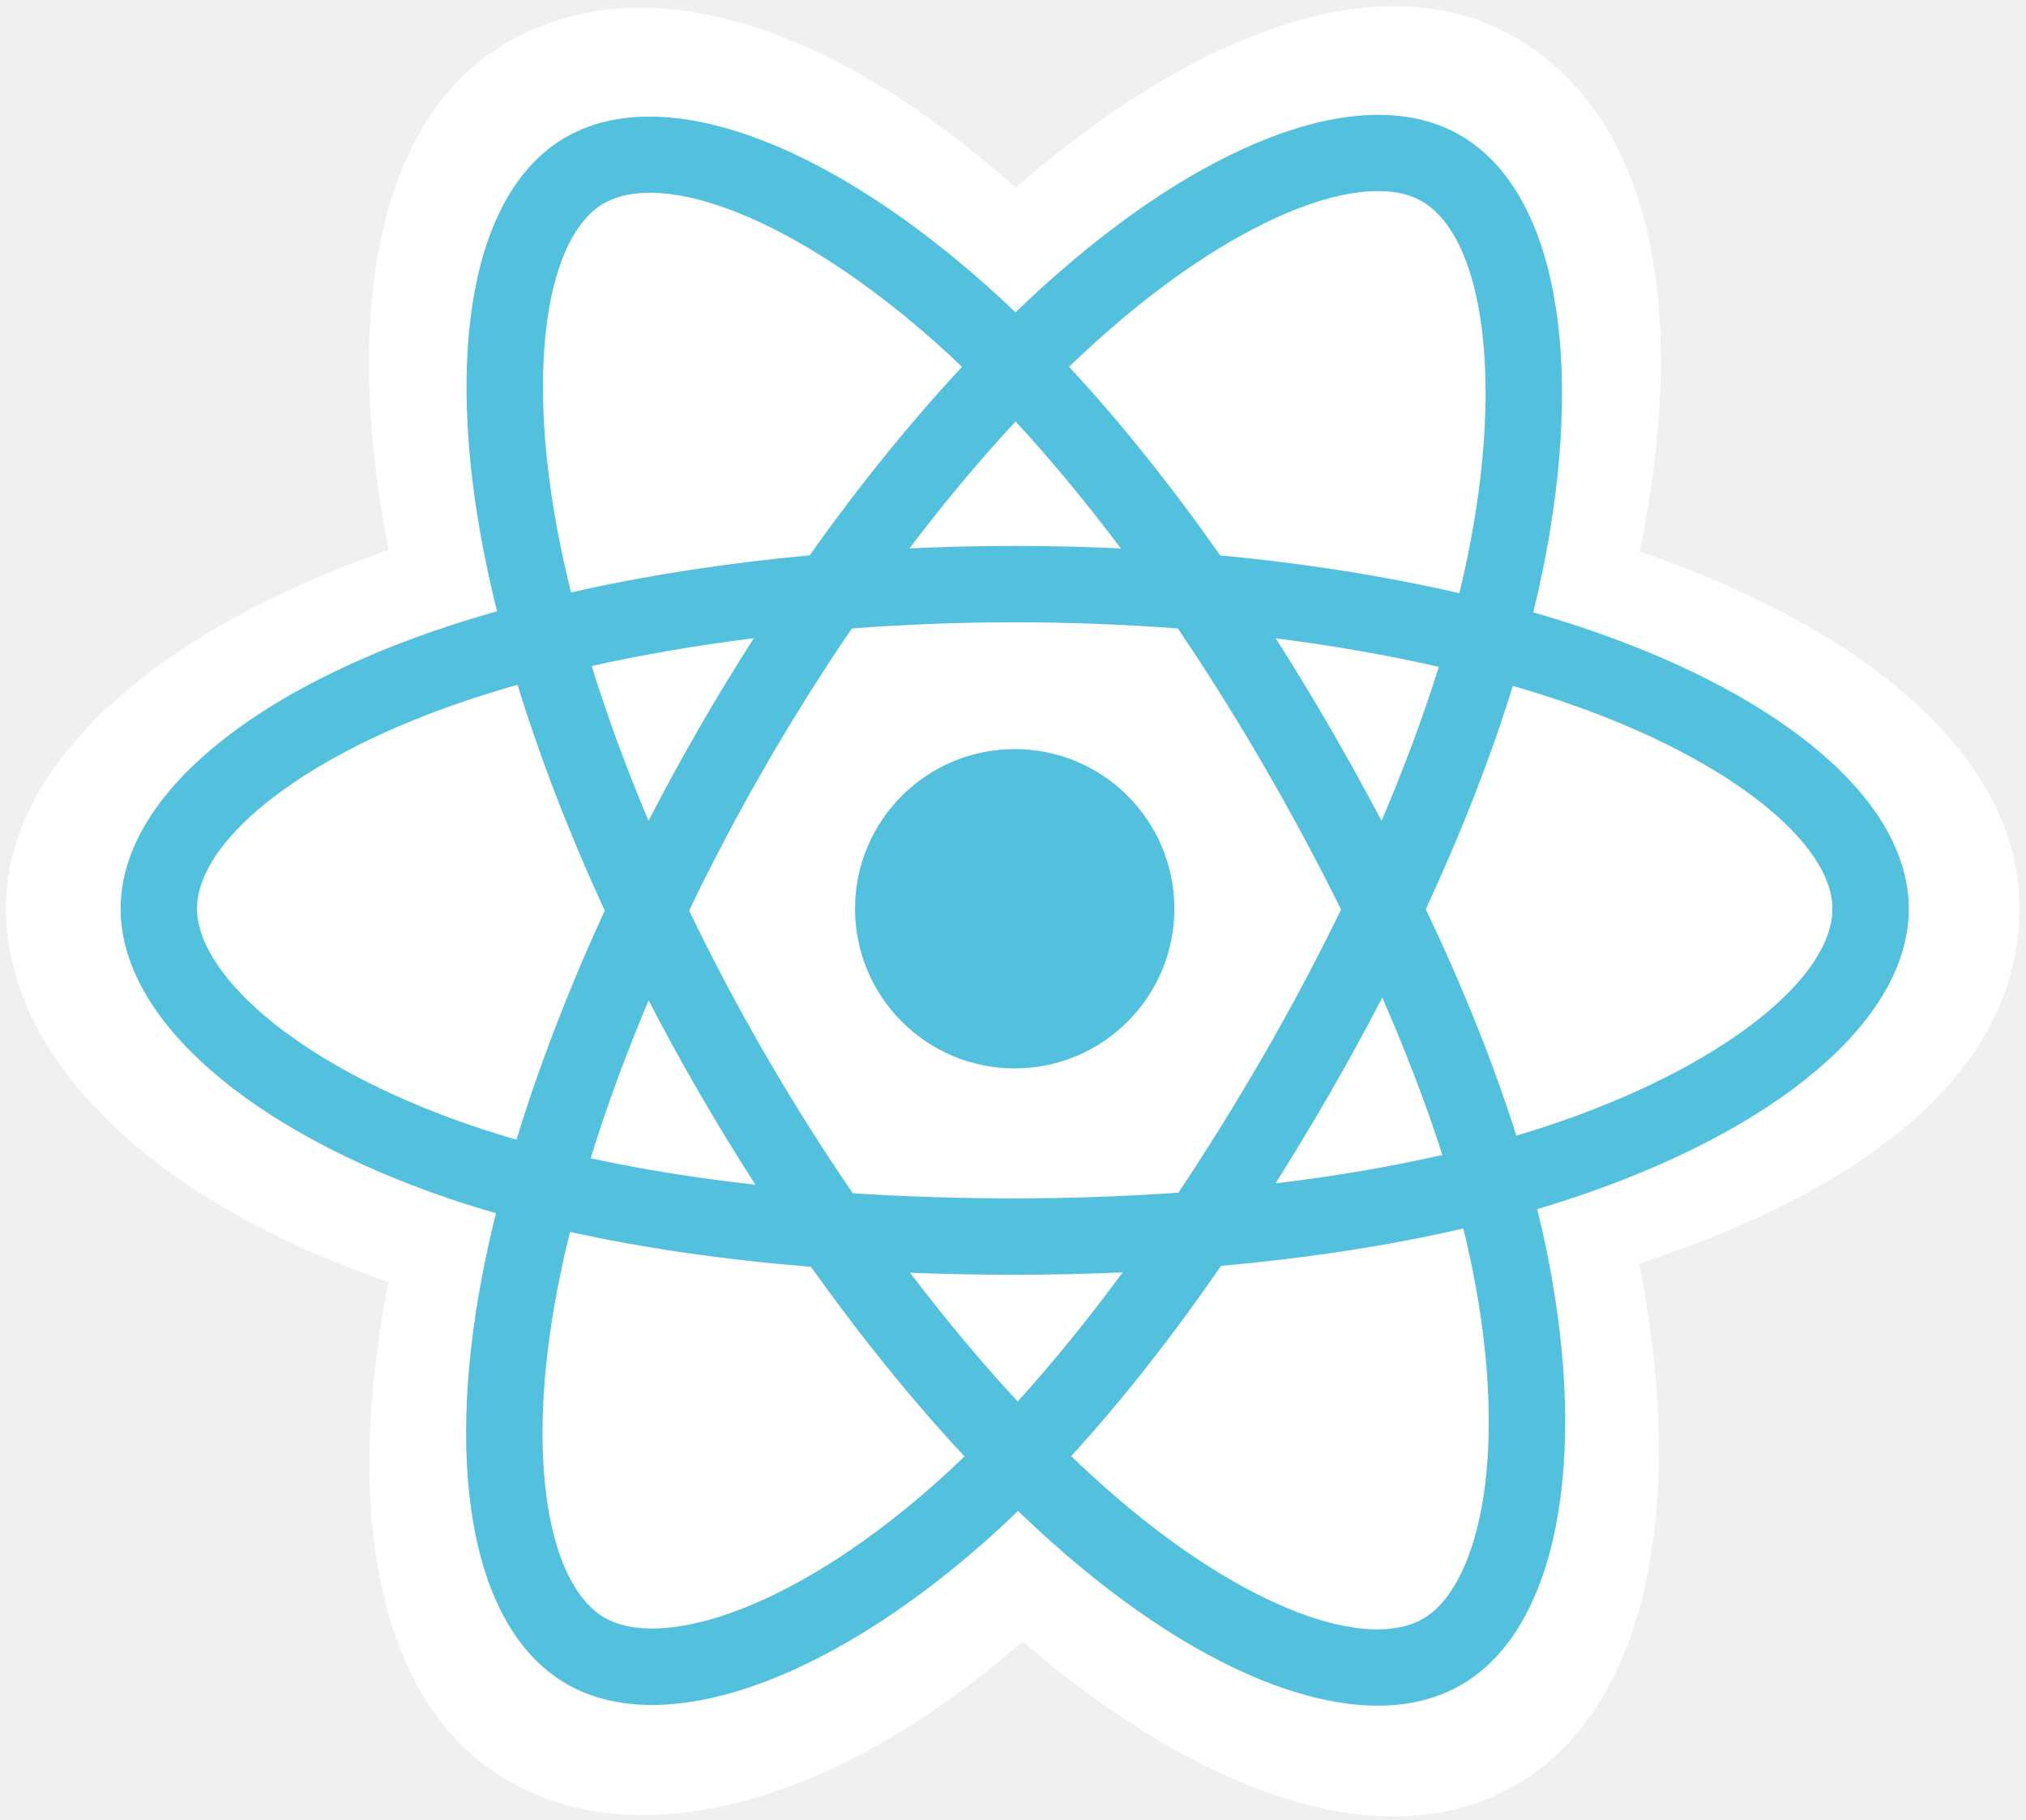
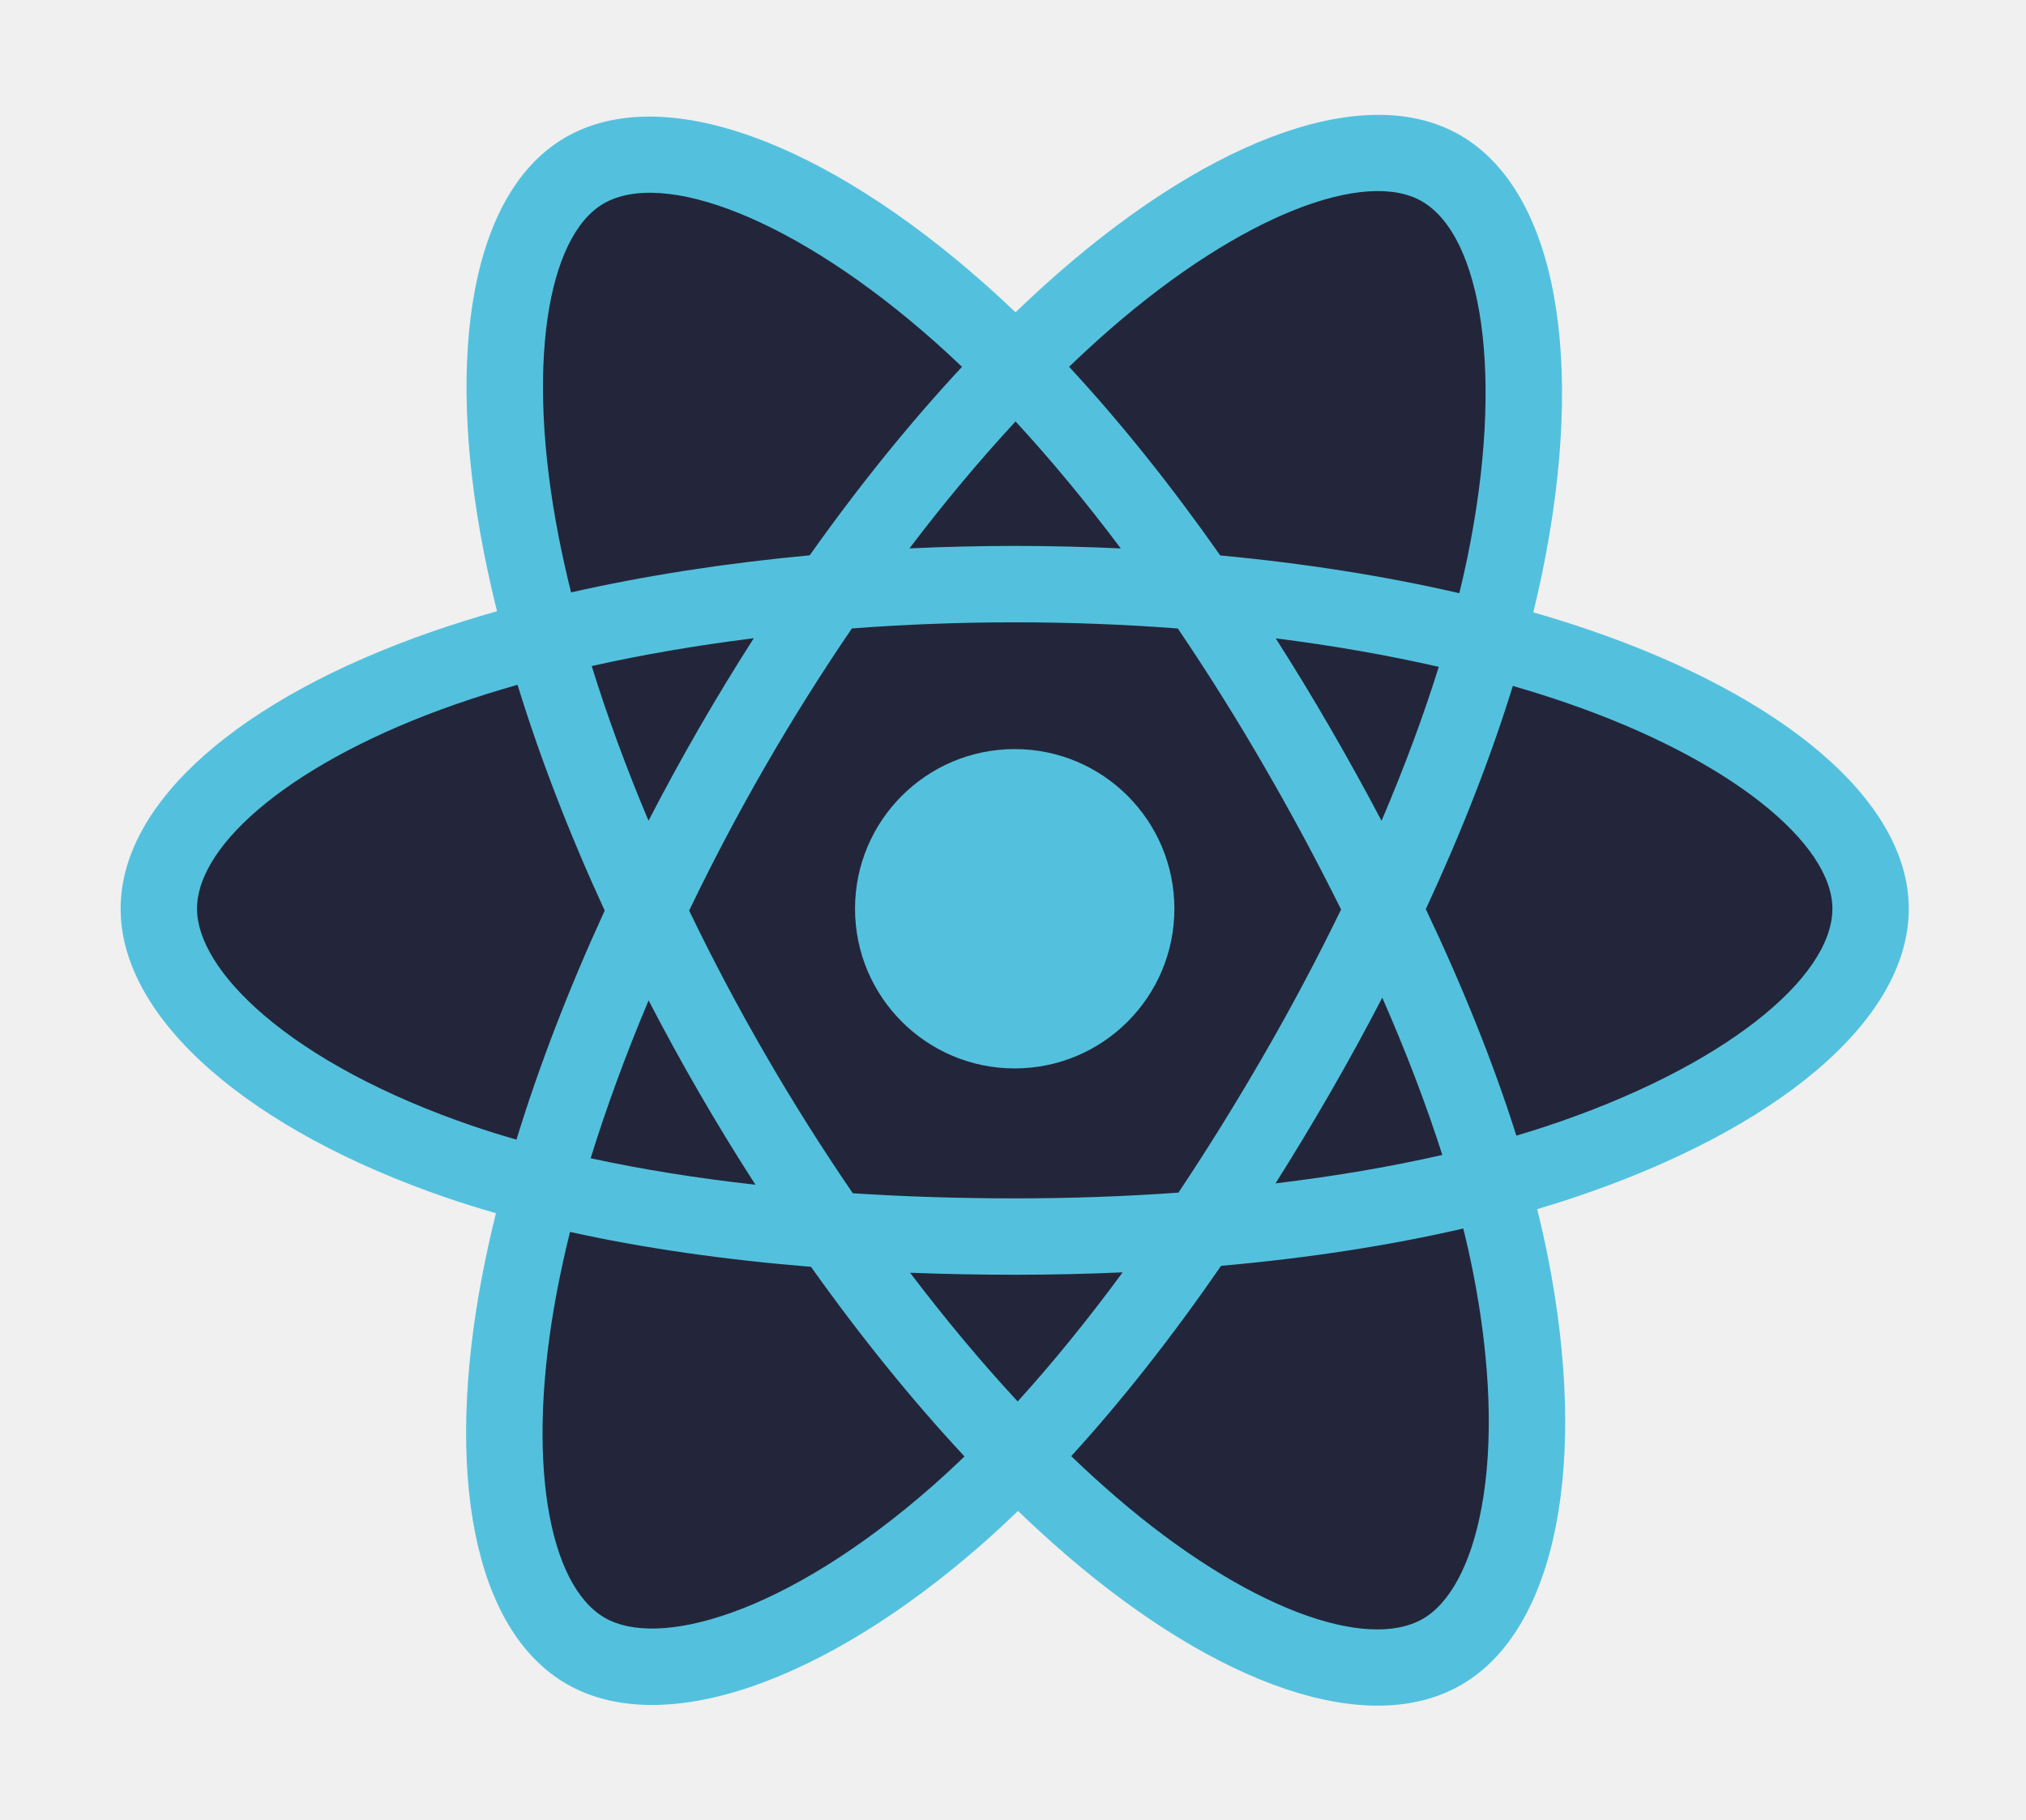
<svg xmlns="http://www.w3.org/2000/svg" width="2500" height="2246" viewBox="0 0 256 230" preserveAspectRatio="xMinYMin meet">
-   <path d="M.754 114.75c0 19.215 18.763 37.152 48.343 47.263-5.907 29.737-1.058 53.706 15.136 63.045 16.645 9.6 41.443 2.955 64.98-17.62 22.943 19.744 46.13 27.514 62.31 18.148 16.63-9.627 21.687-35.221 15.617-65.887 30.81-10.186 48.044-25.481 48.044-44.949 0-18.769-18.797-35.006-47.979-45.052 6.535-31.933.998-55.32-15.867-65.045-16.259-9.376-39.716-1.204-62.996 19.056C104.122 2.205 80.897-4.36 64.05 5.392 47.806 14.795 43.171 39.2 49.097 69.487 20.515 79.452.754 96.057.754 114.75z" fill="#FFF" />
+   <path d="M.754 114.75c0 19.215 18.763 37.152 48.343 47.263-5.907 29.737-1.058 53.706 15.136 63.045 16.645 9.6 41.443 2.955 64.98-17.62 22.943 19.744 46.13 27.514 62.31 18.148 16.63-9.627 21.687-35.221 15.617-65.887 30.81-10.186 48.044-25.481 48.044-44.949 0-18.769-18.797-35.006-47.979-45.052 6.535-31.933.998-55.32-15.867-65.045-16.259-9.376-39.716-1.204-62.996 19.056C104.122 2.205 80.897-4.36 64.05 5.392 47.806 14.795 43.171 39.2 49.097 69.487 20.515 79.452.754 96.057.754 114.75z" fill="transparent" />
  <path d="M201.025 79.674a151.364 151.364 0 0 0-7.274-2.292 137.5 137.5 0 0 0 1.124-4.961c5.506-26.728 1.906-48.26-10.388-55.348-11.787-6.798-31.065.29-50.535 17.233a151.136 151.136 0 0 0-5.626 5.163 137.573 137.573 0 0 0-3.744-3.458c-20.405-18.118-40.858-25.752-53.139-18.643-11.776 6.817-15.264 27.06-10.307 52.39a150.91 150.91 0 0 0 1.67 7.484c-2.894.822-5.689 1.698-8.363 2.63-23.922 8.34-39.2 21.412-39.2 34.97 0 14.004 16.4 28.05 41.318 36.566a128.44 128.44 0 0 0 6.11 1.91 147.813 147.813 0 0 0-1.775 8.067c-4.726 24.89-1.035 44.653 10.71 51.428 12.131 6.995 32.491-.195 52.317-17.525 1.567-1.37 3.14-2.823 4.715-4.346a148.34 148.34 0 0 0 6.108 5.573c19.204 16.525 38.17 23.198 49.905 16.405 12.12-7.016 16.058-28.247 10.944-54.078-.39-1.973-.845-3.988-1.355-6.04 1.43-.422 2.833-.858 4.202-1.312 25.904-8.582 42.757-22.457 42.757-36.648 0-13.607-15.77-26.767-40.174-35.168z" fill="#53C1DE" />
-   <path d="M195.406 142.328c-1.235.409-2.503.804-3.795 1.187-2.86-9.053-6.72-18.68-11.442-28.625 4.507-9.71 8.217-19.213 10.997-28.208 2.311.67 4.555 1.375 6.717 2.12 20.91 7.197 33.664 17.84 33.664 26.04 0 8.735-13.775 20.075-36.14 27.486zm-9.28 18.389c2.261 11.422 2.584 21.749 1.086 29.822-1.346 7.254-4.052 12.09-7.398 14.027-7.121 4.122-22.35-1.236-38.772-15.368-1.883-1.62-3.78-3.35-5.682-5.18 6.367-6.964 12.73-15.06 18.94-24.05 10.924-.969 21.244-2.554 30.603-4.717.46 1.86.87 3.683 1.223 5.466zm-93.85 43.137c-6.957 2.457-12.498 2.527-15.847.596-7.128-4.11-10.09-19.98-6.049-41.265a138.507 138.507 0 0 1 1.65-7.502c9.255 2.047 19.5 3.52 30.45 4.408 6.251 8.797 12.798 16.883 19.396 23.964a118.863 118.863 0 0 1-4.305 3.964c-8.767 7.664-17.552 13.1-25.294 15.835zm-32.593-61.58c-11.018-3.766-20.117-8.66-26.354-14-5.604-4.8-8.434-9.565-8.434-13.432 0-8.227 12.267-18.722 32.726-25.855a139.276 139.276 0 0 1 7.777-2.447c2.828 9.197 6.537 18.813 11.013 28.537-4.534 9.869-8.296 19.638-11.15 28.943a118.908 118.908 0 0 1-5.578-1.746zm10.926-74.37c-4.247-21.703-1.427-38.074 5.67-42.182 7.56-4.376 24.275 1.864 41.893 17.507 1.126 1 2.257 2.047 3.39 3.13-6.564 7.049-13.051 15.074-19.248 23.82-10.627.985-20.8 2.567-30.152 4.686a141.525 141.525 0 0 1-1.553-6.962zm97.467 24.067a306.982 306.982 0 0 0-6.871-11.3c7.21.91 14.117 2.12 20.603 3.601-1.947 6.241-4.374 12.767-7.232 19.457a336.42 336.42 0 0 0-6.5-11.758zm-39.747-38.714c4.452 4.823 8.911 10.209 13.297 16.052a284.245 284.245 0 0 0-26.706-.006c4.39-5.789 8.887-11.167 13.409-16.046zm-40.002 38.78a285.24 285.24 0 0 0-6.378 11.685c-2.811-6.667-5.216-13.222-7.18-19.552 6.447-1.443 13.322-2.622 20.485-3.517a283.79 283.79 0 0 0-6.927 11.384zm7.133 57.683c-7.4-.826-14.379-1.945-20.824-3.348 1.995-6.442 4.453-13.138 7.324-19.948a283.494 283.494 0 0 0 6.406 11.692 285.27 285.27 0 0 0 7.094 11.604zm33.136 27.389c-4.575-4.937-9.138-10.397-13.595-16.27 4.326.17 8.737.256 13.22.256 4.606 0 9.159-.103 13.64-.303-4.4 5.98-8.843 11.448-13.265 16.317zm46.072-51.032c3.02 6.884 5.566 13.544 7.588 19.877-6.552 1.495-13.625 2.699-21.078 3.593a337.537 337.537 0 0 0 6.937-11.498 306.632 306.632 0 0 0 6.553-11.972zm-14.915 7.15a316.478 316.478 0 0 1-10.84 17.49c-6.704.479-13.632.726-20.692.726-7.031 0-13.871-.219-20.458-.646A273.798 273.798 0 0 1 96.72 133.28a271.334 271.334 0 0 1-9.64-18.206 273.864 273.864 0 0 1 9.611-18.216v.002a271.252 271.252 0 0 1 10.956-17.442c6.72-.508 13.61-.774 20.575-.774 6.996 0 13.895.268 20.613.78a290.704 290.704 0 0 1 10.887 17.383 316.418 316.418 0 0 1 9.741 18.13 290.806 290.806 0 0 1-9.709 18.29zm19.913-107.792c7.566 4.364 10.509 21.961 5.755 45.038a127.525 127.525 0 0 1-1.016 4.492c-9.374-2.163-19.554-3.773-30.212-4.773-6.209-8.841-12.642-16.88-19.1-23.838a141.92 141.92 0 0 1 5.196-4.766c16.682-14.518 32.273-20.25 39.377-16.153z" fill="#FFF" />
+   <path d="M195.406 142.328c-1.235.409-2.503.804-3.795 1.187-2.86-9.053-6.72-18.68-11.442-28.625 4.507-9.71 8.217-19.213 10.997-28.208 2.311.67 4.555 1.375 6.717 2.12 20.91 7.197 33.664 17.84 33.664 26.04 0 8.735-13.775 20.075-36.14 27.486zm-9.28 18.389c2.261 11.422 2.584 21.749 1.086 29.822-1.346 7.254-4.052 12.09-7.398 14.027-7.121 4.122-22.35-1.236-38.772-15.368-1.883-1.62-3.78-3.35-5.682-5.18 6.367-6.964 12.73-15.06 18.94-24.05 10.924-.969 21.244-2.554 30.603-4.717.46 1.86.87 3.683 1.223 5.466zm-93.85 43.137c-6.957 2.457-12.498 2.527-15.847.596-7.128-4.11-10.09-19.98-6.049-41.265a138.507 138.507 0 0 1 1.65-7.502c9.255 2.047 19.5 3.52 30.45 4.408 6.251 8.797 12.798 16.883 19.396 23.964a118.863 118.863 0 0 1-4.305 3.964c-8.767 7.664-17.552 13.1-25.294 15.835zm-32.593-61.58c-11.018-3.766-20.117-8.66-26.354-14-5.604-4.8-8.434-9.565-8.434-13.432 0-8.227 12.267-18.722 32.726-25.855a139.276 139.276 0 0 1 7.777-2.447c2.828 9.197 6.537 18.813 11.013 28.537-4.534 9.869-8.296 19.638-11.15 28.943a118.908 118.908 0 0 1-5.578-1.746zm10.926-74.37c-4.247-21.703-1.427-38.074 5.67-42.182 7.56-4.376 24.275 1.864 41.893 17.507 1.126 1 2.257 2.047 3.39 3.13-6.564 7.049-13.051 15.074-19.248 23.82-10.627.985-20.8 2.567-30.152 4.686a141.525 141.525 0 0 1-1.553-6.962zm97.467 24.067a306.982 306.982 0 0 0-6.871-11.3c7.21.91 14.117 2.12 20.603 3.601-1.947 6.241-4.374 12.767-7.232 19.457a336.42 336.42 0 0 0-6.5-11.758zm-39.747-38.714c4.452 4.823 8.911 10.209 13.297 16.052a284.245 284.245 0 0 0-26.706-.006c4.39-5.789 8.887-11.167 13.409-16.046zm-40.002 38.78a285.24 285.24 0 0 0-6.378 11.685c-2.811-6.667-5.216-13.222-7.18-19.552 6.447-1.443 13.322-2.622 20.485-3.517a283.79 283.79 0 0 0-6.927 11.384zm7.133 57.683c-7.4-.826-14.379-1.945-20.824-3.348 1.995-6.442 4.453-13.138 7.324-19.948a283.494 283.494 0 0 0 6.406 11.692 285.27 285.27 0 0 0 7.094 11.604zm33.136 27.389c-4.575-4.937-9.138-10.397-13.595-16.27 4.326.17 8.737.256 13.22.256 4.606 0 9.159-.103 13.64-.303-4.4 5.98-8.843 11.448-13.265 16.317zm46.072-51.032c3.02 6.884 5.566 13.544 7.588 19.877-6.552 1.495-13.625 2.699-21.078 3.593a337.537 337.537 0 0 0 6.937-11.498 306.632 306.632 0 0 0 6.553-11.972zm-14.915 7.15a316.478 316.478 0 0 1-10.84 17.49c-6.704.479-13.632.726-20.692.726-7.031 0-13.871-.219-20.458-.646A273.798 273.798 0 0 1 96.72 133.28a271.334 271.334 0 0 1-9.64-18.206 273.864 273.864 0 0 1 9.611-18.216v.002a271.252 271.252 0 0 1 10.956-17.442c6.72-.508 13.61-.774 20.575-.774 6.996 0 13.895.268 20.613.78a290.704 290.704 0 0 1 10.887 17.383 316.418 316.418 0 0 1 9.741 18.13 290.806 290.806 0 0 1-9.709 18.29zm19.913-107.792c7.566 4.364 10.509 21.961 5.755 45.038a127.525 127.525 0 0 1-1.016 4.492c-9.374-2.163-19.554-3.773-30.212-4.773-6.209-8.841-12.642-16.88-19.1-23.838a141.92 141.92 0 0 1 5.196-4.766c16.682-14.518 32.273-20.25 39.377-16.153z" fill="#23263a" />
  <path d="M128.221 94.665c11.144 0 20.177 9.034 20.177 20.177 0 11.144-9.033 20.178-20.177 20.178-11.143 0-20.177-9.034-20.177-20.178 0-11.143 9.034-20.177 20.177-20.177" fill="#53C1DE" />
</svg>
